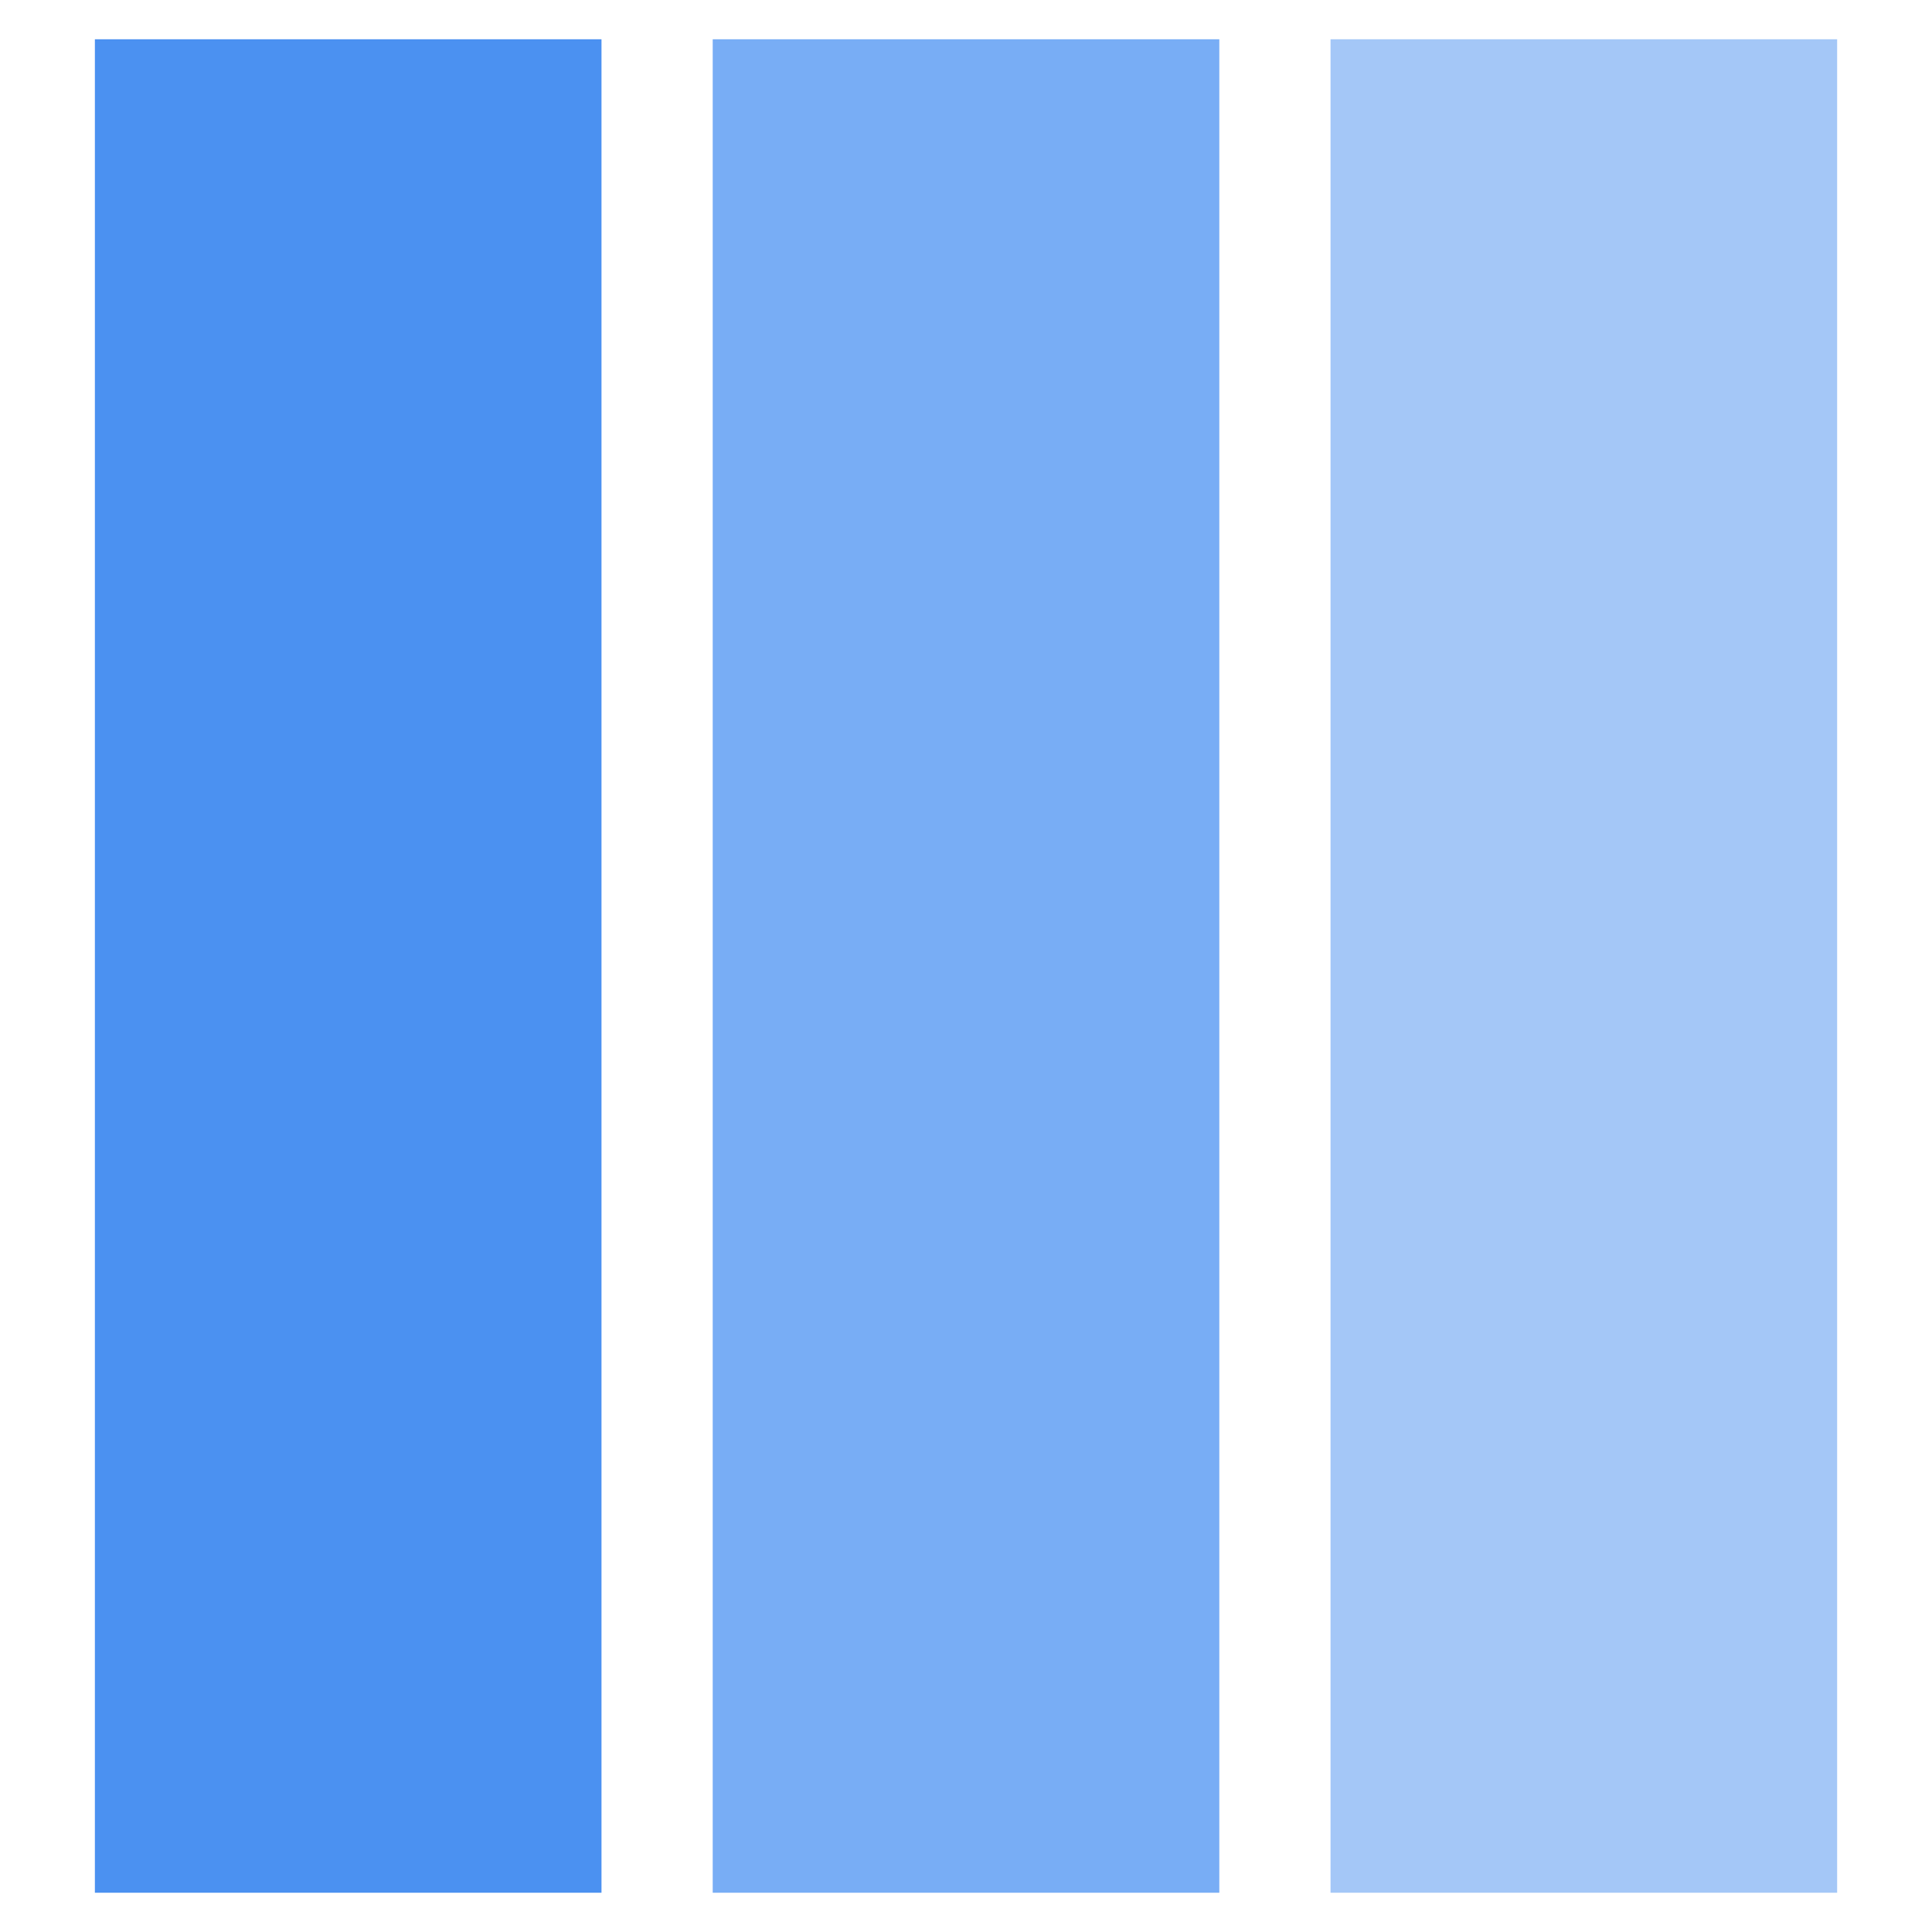
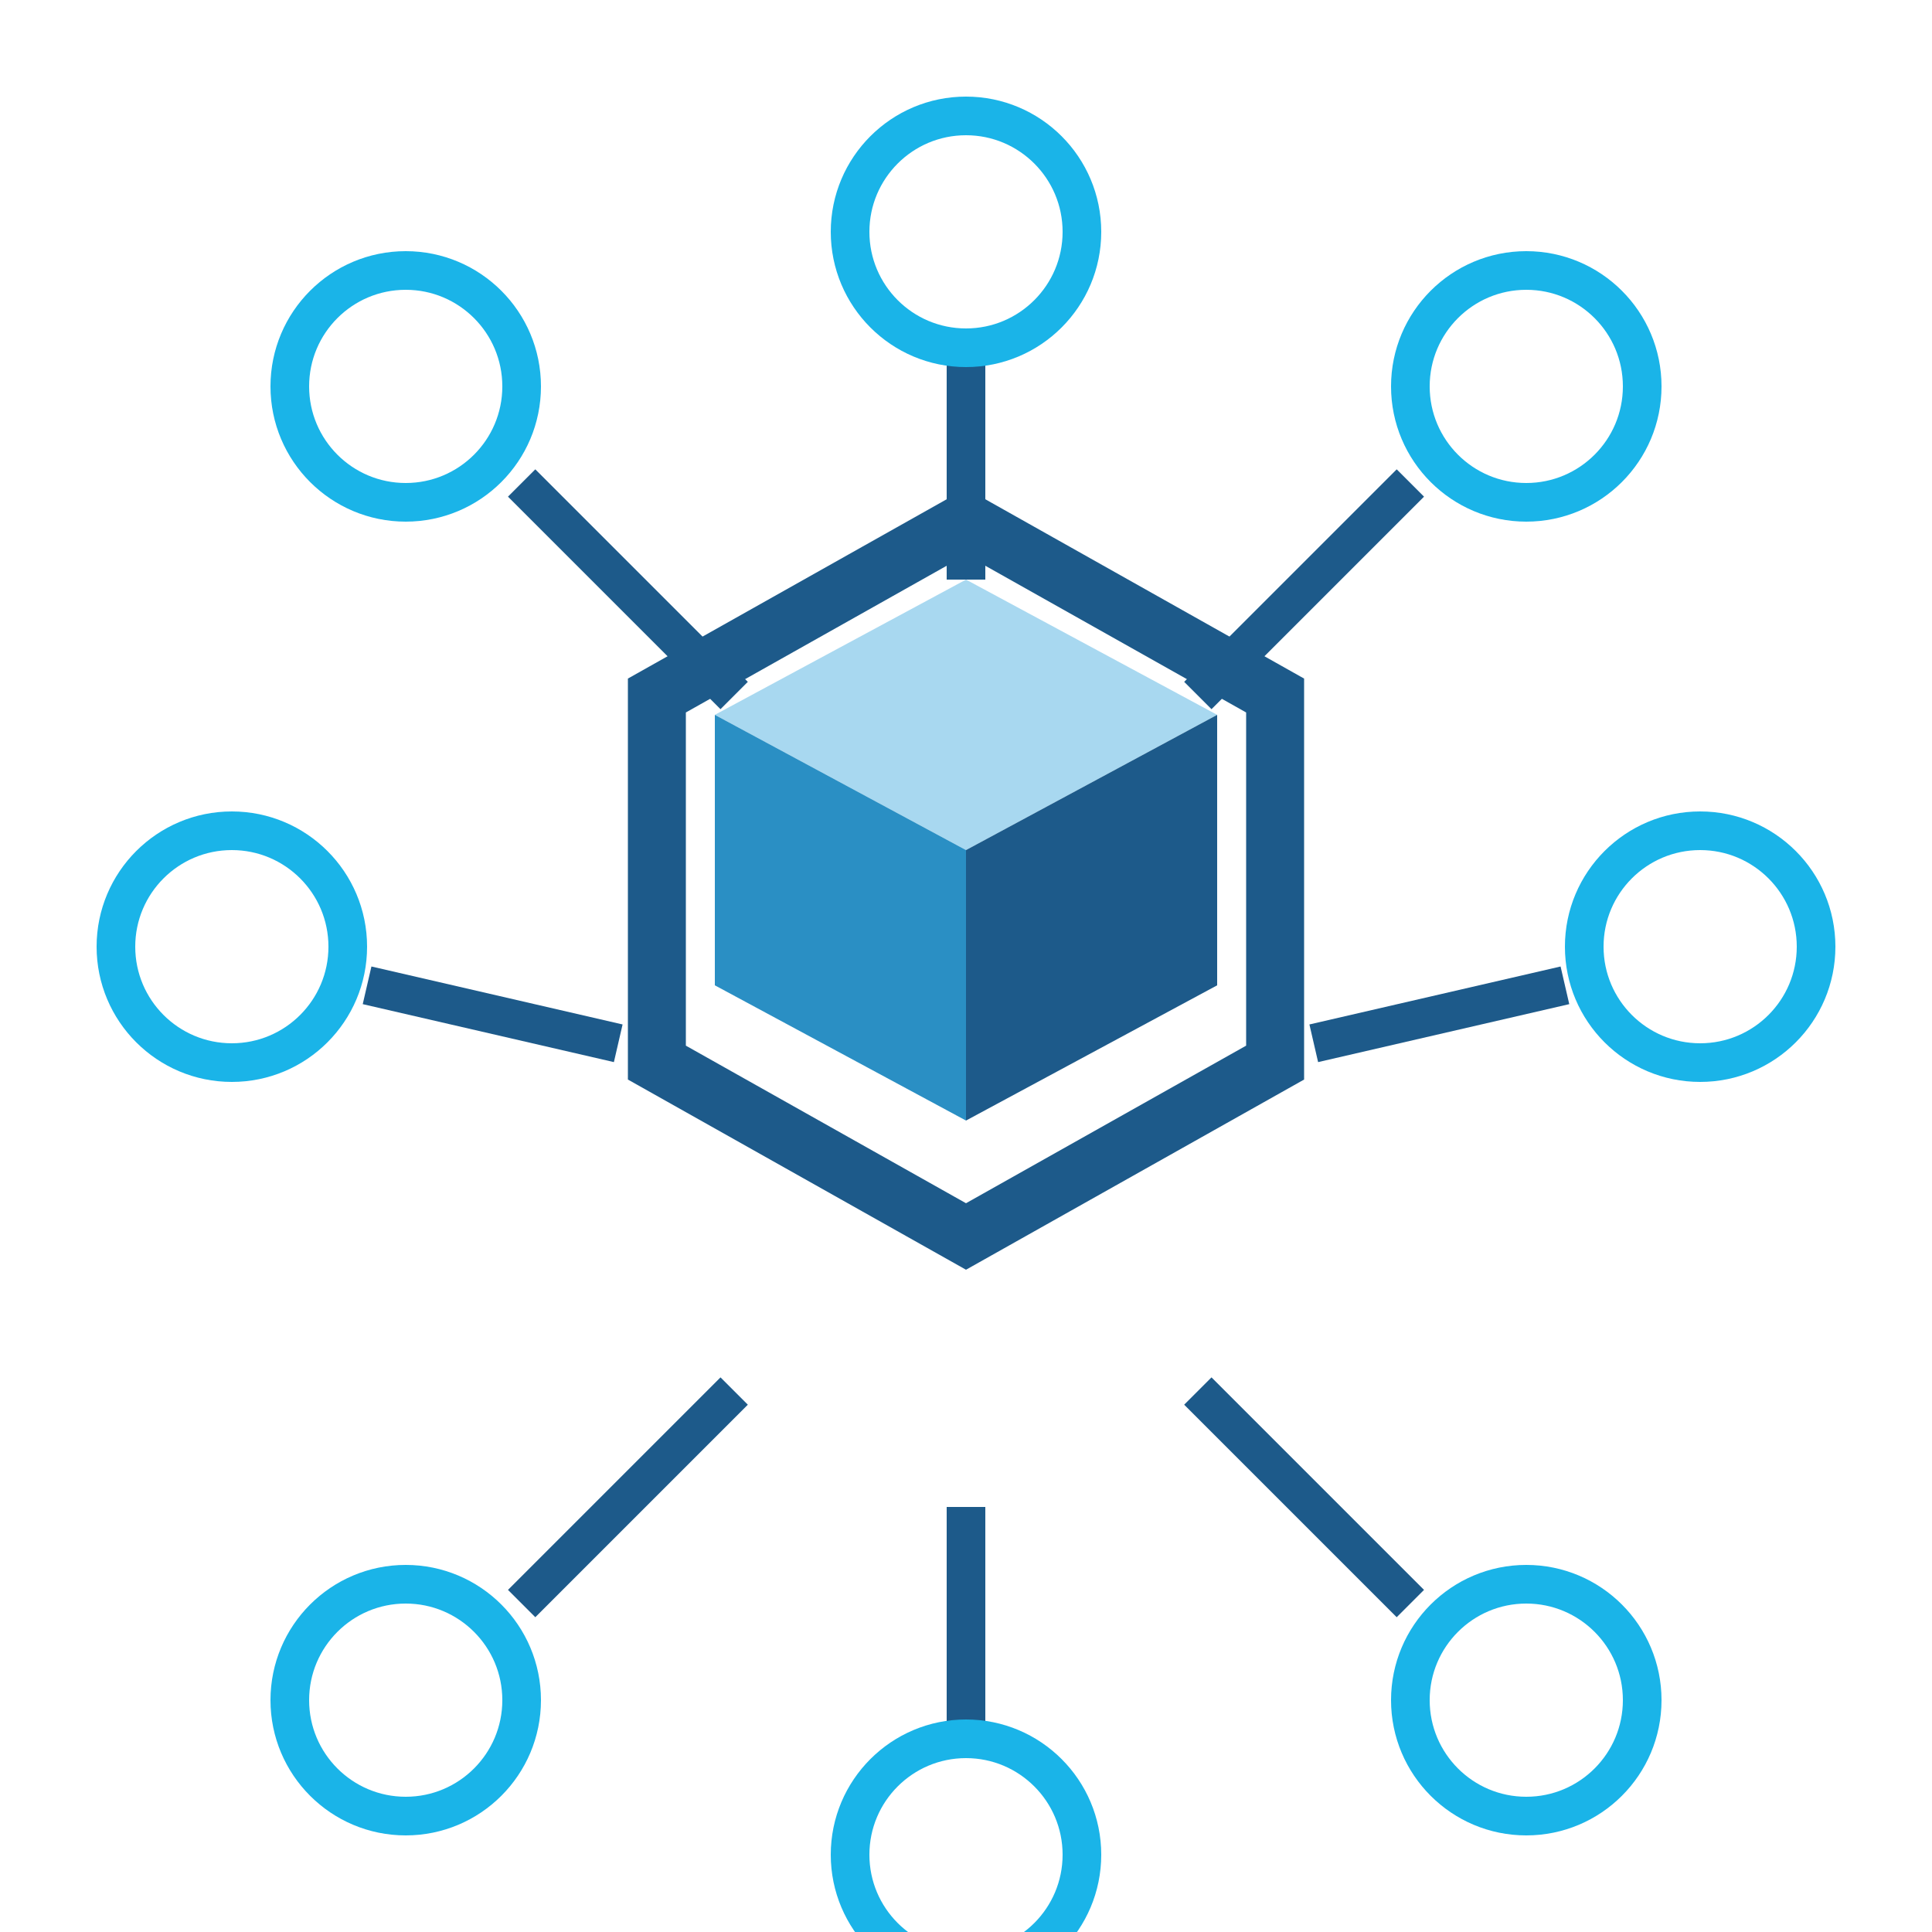
- <svg xmlns="http://www.w3.org/2000/svg" width="115mm" height="115mm" viewBox="0 0 115 115" version="1.1" id="svg5953">
-   <defs id="defs5950" />
-   <g id="layer1">
-     <g id="g985" transform="matrix(1.354372,0,0,1.354366,-1638.075,-241.8208)">
-       <rect width="22.265" height="81.459" fill="#4b91f1" stroke="transparent" data-fill-palette-color="accent" x="1213.642" fill-opacity="1" id="rect141" y="180.275" style="stroke-width:0.407" />
-       <rect width="22.265" height="81.459" fill="#4b91f1" stroke="transparent" data-fill-palette-color="accent" x="1240.795" fill-opacity="0.75" id="rect143" y="180.275" style="stroke-width:0.407" />
-       <rect width="22.265" height="81.459" fill="#4b91f1" stroke="transparent" data-fill-palette-color="accent" x="1267.948" fill-opacity="0.5" id="rect145" y="180.275" style="stroke-width:0.407" />
-     </g>
-   </g>
+ <svg xmlns="http://www.w3.org/2000/svg" viewBox="0 0 100 100" role="img">
+   <line x1="50" y1="30" x2="50" y2="18" stroke="#1d5a8a" stroke-width="2" fill="none" />
+   <line x1="62" y1="36" x2="73" y2="25" stroke="#1d5a8a" stroke-width="2" fill="none" />
+   <line x1="68" y1="54" x2="81" y2="51" stroke="#1d5a8a" stroke-width="2" fill="none" />
+   <line x1="62" y1="72" x2="73" y2="83" stroke="#1d5a8a" stroke-width="2" fill="none" />
+   <line x1="50" y1="78" x2="50" y2="90" stroke="#1d5a8a" stroke-width="2" fill="none" />
+   <line x1="38" y1="72" x2="27" y2="83" stroke="#1d5a8a" stroke-width="2" fill="none" />
+   <line x1="32" y1="54" x2="19" y2="51" stroke="#1d5a8a" stroke-width="2" fill="none" />
+   <line x1="38" y1="36" x2="27" y2="25" stroke="#1d5a8a" stroke-width="2" fill="none" />
+   <circle cx="50" cy="12" r="6" fill="none" stroke="#1ab4e8" stroke-width="2" />
+   <circle cx="79" cy="20" r="6" fill="none" stroke="#1ab4e8" stroke-width="2" />
+   <circle cx="88" cy="49" r="6" fill="none" stroke="#1ab4e8" stroke-width="2" />
+   <circle cx="79" cy="88" r="6" fill="none" stroke="#1ab4e8" stroke-width="2" />
+   <circle cx="50" cy="96" r="6" fill="none" stroke="#1ab4e8" stroke-width="2" />
+   <circle cx="21" cy="88" r="6" fill="none" stroke="#1ab4e8" stroke-width="2" />
+   <circle cx="12" cy="49" r="6" fill="none" stroke="#1ab4e8" stroke-width="2" />
+   <circle cx="21" cy="20" r="6" fill="none" stroke="#1ab4e8" stroke-width="2" />
+   <polygon points="50,27 66,36 66,55 50,64 34,55 34,36" fill="none" stroke="#1d5a8a" stroke-width="3" />
+   <polygon points="50,30 63,37 50,44 37,37" fill="#a8d8f0" />
+   <polygon points="37,37 50,44 50,58 37,51" fill="#2a8fc4" />
+   <polygon points="63,37 63,51 50,58 50,44" fill="#1d5a8a" />
</svg>
